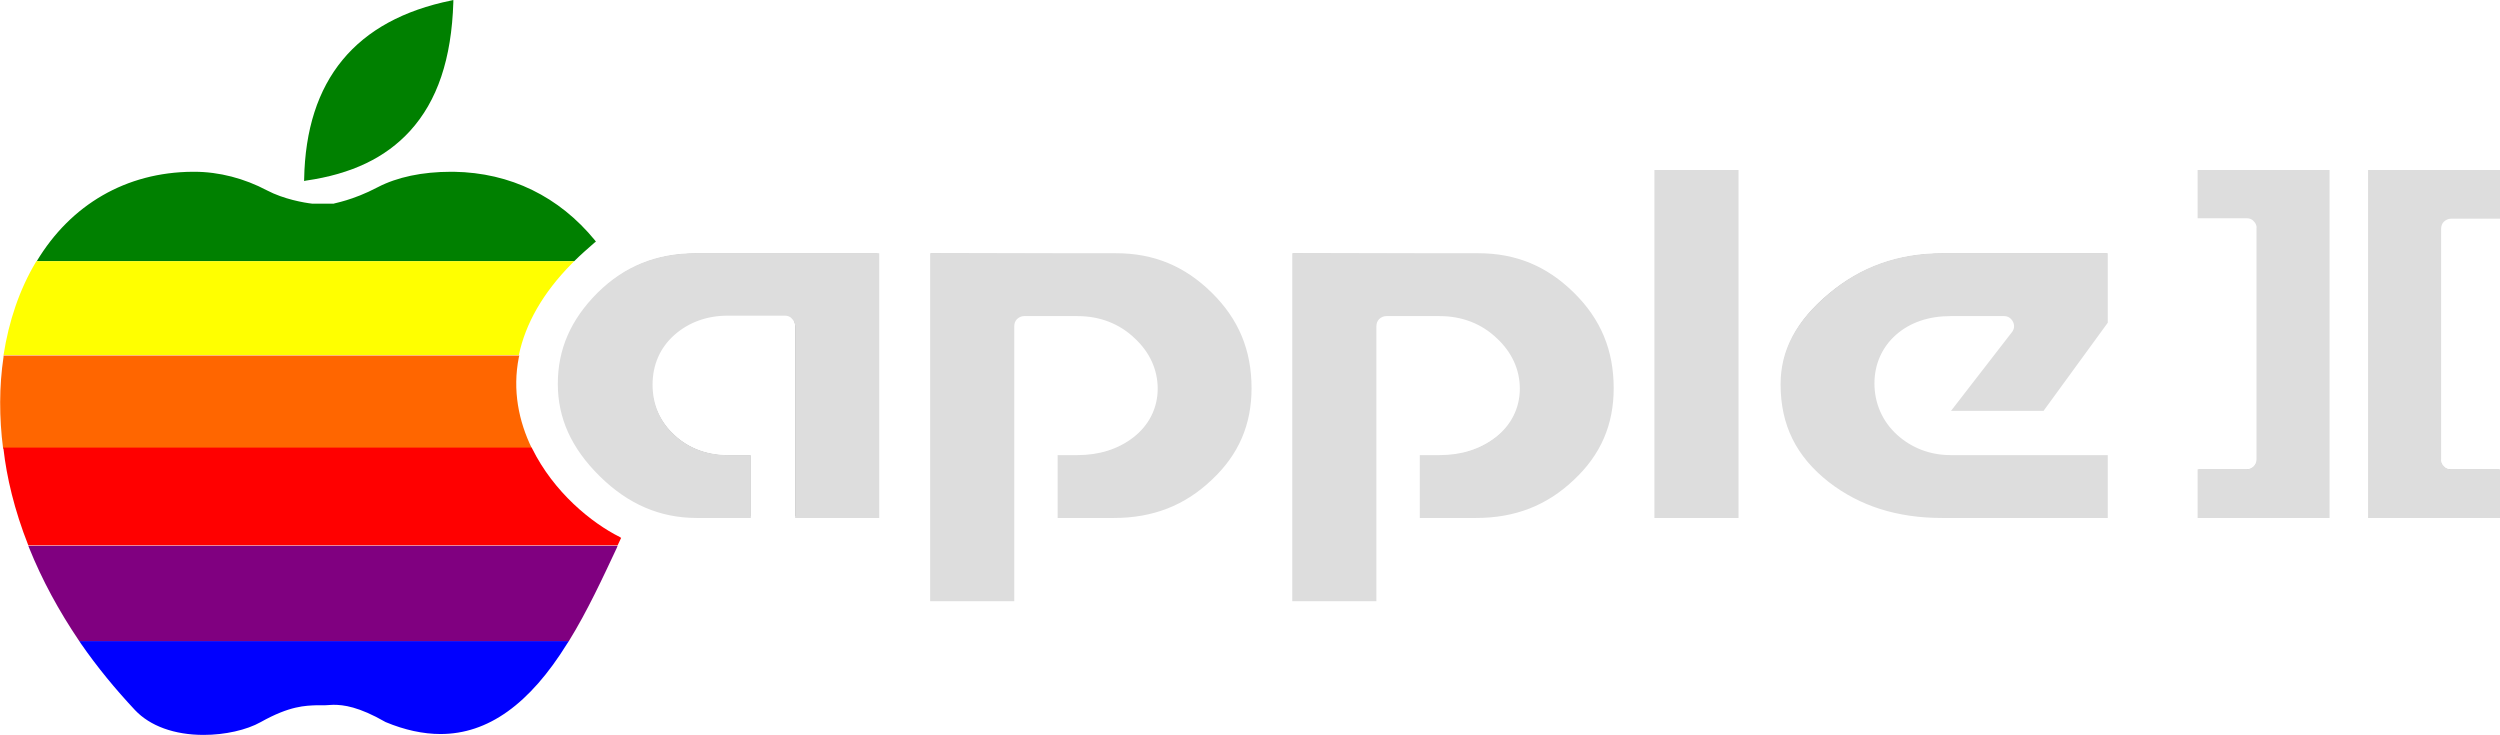
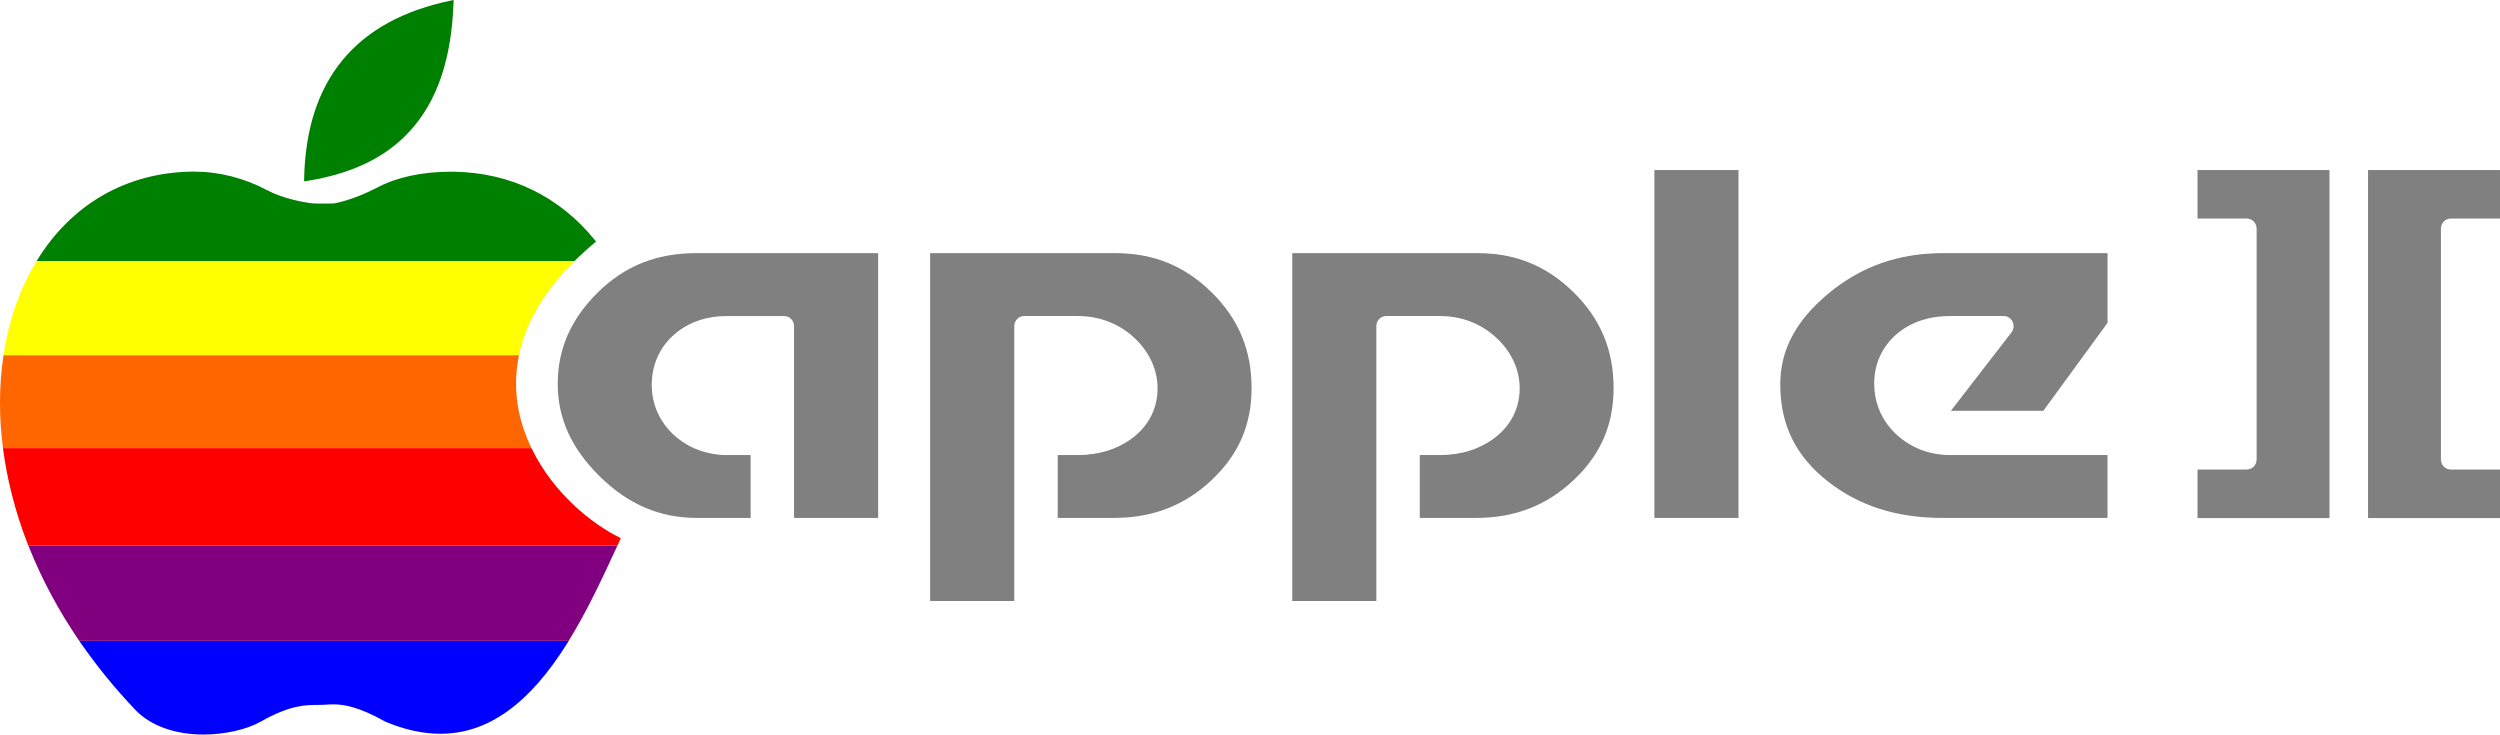
- <svg xmlns="http://www.w3.org/2000/svg" version="1.1" id="svg2" x="0px" y="0px" viewBox="0 0 564.7 165.9" enable-background="new 0 0 564.7 165.9" xml:space="preserve">
+ <svg xmlns="http://www.w3.org/2000/svg" version="1.1" id="svg2" x="0px" y="0px" width="564.703px" height="165.918px" viewBox="0 0 564.703 165.918" enable-background="new 0 0 564.703 165.918" xml:space="preserve">
  <g id="layer1">
</g>
  <g id="layer5">
</g>
-   <path fill="#008000" d="M92.6,29.6c6.2-6.8,9.4-16.3,9.8-29.1l0-0.5L102,0.1c-21.7,4.4-32.9,18-33.3,40.4l0,0.4l0.4-0.1  C79.5,39.3,87.1,35.6,92.6,29.6z" />
-   <path fill="#0000FF" d="M17.9,144.8l0.4,0.6c3.6,5.2,7.7,10.2,12.2,15c3.4,3.6,8.9,5.6,15.5,5.6c4.8,0,9.7-1.1,12.9-2.9  c6.6-3.7,10.1-3.7,12.7-3.8c0.5,0,1,0,1.5,0l0.4,0c0.6,0,1.1-0.1,1.8-0.1c2.3,0,5.7,0.4,11.8,3.9c4.3,1.8,8.5,2.7,12.4,2.7  c0,0,0,0,0,0c10.7,0,20.1-6.7,28.6-20.4l0.4-0.6L17.9,144.8L17.9,144.8z" />
-   <path fill="#008000" d="M129.7,59c1.4-1.4,3-2.8,4.6-4.2l0.3-0.2l-0.2-0.3c-8.1-9.9-19.1-15.3-31.9-15.5l-0.6,0  c-6.5,0-12.2,1.2-16.6,3.5c-5.7,3-9.9,3.6-9.9,3.7c-0.1,0-0.5,0-1.8,0c-1.5,0-2.9,0-3,0l-0.1,0c-1.8-0.2-6.4-1-10.2-3  c-5.1-2.7-10.8-4.2-16.4-4.2l-0.4,0C28.5,38.9,16,46.2,8.3,59C8.3,59,129.7,59,129.7,59z" />
-   <path fill="#FFFF00" d="M117.2,80.2c1.5-7.1,5.4-14,11.9-20.6l0.6-0.6H8.2l-0.1,0.2C4.4,65.4,2,72.5,0.8,80.2L117.2,80.2L117.2,80.2  z" />
-   <path fill="#FF6600" d="M120.1,101.2c-2.9-6-4.4-13-2.9-20.5l0.1-0.4H0.8l0,0.3c-1,6.7-1,13.7-0.1,20.7L120.1,101.2L120.1,101.2z" />
-   <path fill="#FF0000" d="M6.4,123.2h133.1l0.8-1.7l-0.3-0.2c-6.4-3.2-14.9-10.1-19.8-20l-0.1-0.2H0.7l0.1,0.4  C1.5,107.7,3.2,115.1,6.4,123.2z" />
-   <path fill="#800080" d="M17.9,144.8h110.6c4.2-6.8,7.7-14.4,10.8-21l0.2-0.5H6.4l0.2,0.5C9.5,131,13.3,138,17.9,144.8z" />
-   <path id="path4012_1_" fill="#808080" d="M373.9,38.5v78.1h18.6V38.5H373.9z M496.6,38.5V49h10.9c1.4,0,2.4,1.1,2.4,2.5v52.1  c0,1.4-1.1,2.5-2.4,2.5h-10.9v10.5H526V38.5H496.6z M535.1,38.5v24.2v53.9h29.4v-10.5h-10.9c-1.4,0-2.4-1.1-2.4-2.5V51.5  c0-1.4,1.1-2.5,2.4-2.5h10.9V38.5H535.1z M157.2,57.3c-8.8,0-16,2.9-22,8.9c-6.1,6-8.9,12.7-8.9,20.4c0,7.6,3,14.4,9.4,20.7  c6.4,6.3,13.5,9.3,21.8,9.3h12v-13.7h-4.9c-4.7,0-9-1.5-12.3-4.6c-3.3-3-5.1-7.1-5.1-11.5c0-4.5,1.8-8.6,5-11.5  c3.3-2.9,7.4-4.3,12.1-4.3h12.9c1.4,0,2.4,1.1,2.4,2.5v43.1h18.6V57.3H157.2z M210.3,57.3v78.1h18.6V73.6c0-1.4,1.1-2.5,2.4-2.5  h12.1c5.1,0,9.6,1.8,13.2,5.2c3.3,3.2,5.1,7.1,5.1,11.4c0,4.5-2,8.4-5.5,11.2c-3.5,2.7-7.9,4.1-12.8,4.1h-4.3v13.7h12.5  c8.7,0,15.9-2.8,21.9-8.5c6-5.7,8.9-12.4,8.9-20.6c0-8.5-2.9-15.5-8.9-21.4c-6-6-13-8.8-21.5-8.8L210.3,57.3L210.3,57.3z   M292.1,57.3v78.1h18.6V73.6c0-1.4,1.1-2.5,2.4-2.5h12.1c5.1,0,9.6,1.8,13.2,5.2c3.3,3.2,5.1,7.1,5.1,11.4c0,4.5-2,8.5-5.6,11.2  c-3.5,2.7-7.9,4.1-12.7,4.1h-4.3v13.7h12.5c8.7,0,15.8-2.8,21.9-8.5c6-5.7,8.9-12.4,8.9-20.6c0-8.5-2.9-15.5-8.9-21.4  c-6-6-13-8.8-21.5-8.8L292.1,57.3L292.1,57.3z M438.8,57.3c-9.9,0-18.4,3-25.7,9.1c-7.3,6.1-10.7,12.7-10.7,20.3  c0,9.1,3.5,16.2,10.9,21.9c6.9,5.4,15.3,8.1,25.4,8.1h37.2v-13.7h-35.3c-4.7,0-8.9-1.6-12.2-4.6c-3.4-3.1-5.2-7.2-5.2-11.8  c0-4.4,1.8-8.3,5-11.2c3.3-2.9,7.5-4.3,12.4-4.3h12.1c0.9,0,1.8,0.6,2.2,1.4c0.4,0.9,0.3,1.9-0.3,2.7l-13.4,17.3h20.3l14.4-19.7  V57.3H438.8z" />
-   <path id="path4019_1_" fill="#DDDDDD" d="M373.7,38.4V117h19V38.4H373.7z M496.4,38.4v10.9h11.1c0.6,0,1.2,0.2,1.6,0.7  c0.4,0.4,0.7,1,0.6,1.6v52.1c0,0.6-0.2,1.2-0.6,1.6c-0.4,0.4-1,0.7-1.6,0.7h-11.1v11h29.8V38.4H496.4z M534.9,38.4v24.5V117h29.8  v-11h-11.1c-0.6,0-1.2-0.2-1.6-0.7c-0.4-0.4-0.7-1-0.6-1.6V51.7c0-0.6,0.2-1.2,0.6-1.6c0.4-0.4,1-0.7,1.6-0.7h11.1V38.4H534.9z   M157.2,57.2c-8.9,0-16.1,2.9-22.2,8.9c-6.1,6.1-9,12.8-9,20.6c0,7.7,3,14.5,9.5,20.9c6.4,6.3,13.6,9.4,21.9,9.4h12.2v-14.2h-5.1  c-4.7,0-8.9-1.5-12.1-4.5c-3.3-3-5-6.9-5-11.4c0-4.5,1.7-8.4,5-11.3c3.2-2.8,7.3-4.3,12-4.3h12.9c0.6,0,1.2,0.2,1.6,0.7  c0.4,0.4,0.7,1,0.7,1.6V117h19V57.2H157.2z M210.1,57.2v78.6h19V73.7c0-0.6,0.2-1.2,0.6-1.6s1-0.7,1.6-0.7h12.1c5,0,9.5,1.7,13,5.1  c3.3,3.1,5.1,7,5.1,11.3c0,4.4-2,8.3-5.5,11c-3.5,2.7-7.8,4-12.6,4h-4.5V117h12.7c8.8,0,16-2.8,22.1-8.6c6.1-5.7,9-12.5,9-20.7  c0-8.6-2.9-15.6-9-21.6c-6.1-6-13.1-8.9-21.6-8.9L210.1,57.2L210.1,57.2z M291.9,57.2v78.6h19V73.7c0-0.6,0.2-1.2,0.6-1.6  c0.4-0.4,1-0.7,1.6-0.7h12.1c5,0,9.5,1.7,13,5.1c3.3,3.1,5.1,7,5.1,11.3c0,4.4-2,8.3-5.5,11c-3.5,2.7-7.8,4-12.6,4h-4.5V117h12.7  c8.8,0,16-2.8,22.1-8.6c6.1-5.7,9-12.5,9-20.7c0-8.6-2.9-15.6-9-21.6c-6.1-6-13.1-8.9-21.6-8.9L291.9,57.2L291.9,57.2z M438.8,57.2  c-10,0-18.5,3-25.8,9.2c-7.4,6.2-10.8,12.8-10.8,20.4c0,9.2,3.5,16.3,10.9,22.1c7,5.4,15.4,8.1,25.6,8.1h37.4v-14.2h-35.5  c-4.6,0-8.8-1.6-12.1-4.6c-3.3-3-5.1-7.1-5.1-11.6c0-4.3,1.7-8.2,4.9-11c3.2-2.8,7.4-4.2,12.3-4.2h12.1c0.9,0,1.6,0.5,2,1.3  c0.4,0.8,0.3,1.7-0.3,2.4l-13.7,17.7h20.9l14.5-19.9V57.2H438.8z" />
+   <path fill="#008000" d="M92.609,29.581c6.181-6.782,9.402-16.306,9.846-29.116L102.471,0l-0.455,0.093  C80.308,4.534,69.097,18.14,68.694,40.532l-0.008,0.436l0.431-0.067C79.458,39.282,87.142,35.578,92.609,29.581z" />
+   <path fill="#0000FF" d="M17.902,144.756l0.399,0.574c3.588,5.176,7.703,10.211,12.229,14.971c3.447,3.623,8.938,5.617,15.46,5.617  c4.78,0,9.736-1.124,12.935-2.934c6.618-3.74,10.125-3.748,12.685-3.752c0.514,0,0.994-0.002,1.456-0.029l0.418-0.027  c0.554-0.035,1.126-0.074,1.771-0.074c2.27,0,5.66,0.445,11.823,3.928c4.301,1.804,8.472,2.717,12.397,2.717  c0.001,0,0.001,0,0.002,0c10.686,0,20.056-6.688,28.644-20.43l0.351-0.561H17.902L17.902,144.756z" />
+   <path fill="#008000" d="M129.742,59.003c1.429-1.424,2.969-2.828,4.623-4.208l0.277-0.231l-0.228-0.281  c-8.055-9.936-19.085-15.294-31.897-15.496l-0.587-0.003c-6.493,0-12.235,1.217-16.604,3.519c-5.666,2.984-9.88,3.646-9.921,3.652  c-0.074,0.01-0.538,0.028-1.81,0.028c-1.544,0-2.877-0.025-3.037-0.048l-0.102-0.013c-1.817-0.235-6.448-0.997-10.202-2.998  c-5.102-2.72-10.786-4.159-16.437-4.159l-0.372,0.002c-14.942,0.167-27.433,7.448-35.194,20.236H129.742z" />
+   <path fill="#FFFF00" d="M117.214,80.245c1.47-7.11,5.439-14.013,11.911-20.619l0.61-0.623H8.249L8.142,59.18  c-3.723,6.178-6.189,13.324-7.36,21.064L117.214,80.245L117.214,80.245z" />
+   <path fill="#FF6600" d="M120.06,101.229c-2.938-6.035-4.381-13.008-2.919-20.543l0.084-0.437H0.794L0.748,80.56  c-0.985,6.711-0.985,13.658-0.074,20.668L120.06,101.229L120.06,101.229z" />
+   <path fill="#FF0000" d="M6.393,123.243h133.058l0.779-1.685l-0.32-0.158c-6.368-3.153-14.905-10.055-19.765-19.967l-0.101-0.205  H0.67l0.055,0.414C1.537,107.715,3.197,115.092,6.393,123.243z" />
+   <path fill="#800080" d="M17.904,144.756H128.46c4.221-6.841,7.701-14.373,10.758-20.992l0.24-0.52H6.414l0.201,0.502  C9.523,131.01,13.3,138.029,17.904,144.756z" />
+   <path id="path4012_1_" fill="#808080" d="M373.914,38.527v78.112h18.555V38.527H373.914z M496.601,38.527V49.02h10.902  c1.352,0,2.447,1.127,2.447,2.516v52.112c0,1.391-1.104,2.516-2.447,2.516h-10.902v10.514h29.365V38.527H496.601z M535.117,38.527  v24.235v53.916h29.367v-10.514h-10.902c-1.354,0-2.447-1.125-2.447-2.516V51.536c0-1.389,1.094-2.516,2.447-2.516h10.902V38.527  H535.117z M157.155,57.298c-8.841,0-16.031,2.907-22.043,8.88c-6.054,6.016-8.912,12.669-8.912,20.426  c0,7.646,3.015,14.395,9.423,20.705c6.392,6.299,13.492,9.33,21.751,9.33h11.962v-13.74h-4.931c-4.734,0-8.978-1.547-12.291-4.563  c-3.312-3.014-5.113-7.059-5.113-11.525c0-4.512,1.764-8.574,5.041-11.471c3.258-2.883,7.441-4.298,12.145-4.298h12.948  c1.352,0,2.447,1.125,2.447,2.514v43.083h18.555V57.298H157.155z M210.318,57.298v78.114h18.573V73.555  c0-1.389,1.096-2.514,2.447-2.514h12.053c5.064,0,9.608,1.756,13.167,5.162c3.29,3.152,5.131,7.128,5.131,11.433  c0,4.451-1.977,8.449-5.534,11.205c-3.511,2.724-7.878,4.058-12.765,4.058h-4.255v13.74h12.51c8.708,0,15.867-2.806,21.916-8.521  c6.044-5.714,8.93-12.373,8.93-20.576c0-8.5-2.894-15.452-8.913-21.4c-6.027-5.957-13.029-8.843-21.477-8.843L210.318,57.298  L210.318,57.298z M292.117,57.298v78.114h18.555V73.555c0-1.389,1.1-2.514,2.447-2.514h12.071c5.063,0,9.606,1.756,13.166,5.162  c3.292,3.152,5.132,7.128,5.132,11.433c0,4.457-1.998,8.453-5.553,11.205c-3.507,2.72-7.857,4.058-12.745,4.058h-4.256v13.74h12.51  c8.707,0,15.847-2.804,21.896-8.521c6.045-5.714,8.937-12.373,8.937-20.576c0-8.5-2.896-15.452-8.913-21.4  c-6.023-5.958-13.011-8.843-21.458-8.843L292.117,57.298L292.117,57.298z M438.763,57.298c-9.93,0-18.368,3.023-25.695,9.144  c-7.345,6.136-10.72,12.707-10.72,20.255c0,9.113,3.478,16.156,10.864,21.889c6.922,5.357,15.299,8.053,25.441,8.053h37.182v-13.74  h-35.283c-4.678,0-8.898-1.582-12.234-4.619c-3.357-3.057-5.188-7.188-5.188-11.785c0-4.388,1.764-8.339,4.986-11.189  c3.25-2.873,7.531-4.26,12.436-4.26h12.055c0.938,0.001,1.791,0.553,2.197,1.419c0.408,0.867,0.299,1.896-0.279,2.654  l-13.387,17.323h20.309l14.391-19.708V57.298H438.763z" />
+   <path id="path4019_1_" fill="#808080" d="M373.694,38.42v78.566h18.993V38.42H373.694z M496.38,38.42v10.945h11.123  c0.592-0.001,1.16,0.239,1.578,0.668c0.418,0.43,0.652,1.015,0.65,1.623v52.113c0.002,0.604-0.232,1.188-0.65,1.621  c-0.418,0.43-0.986,0.67-1.578,0.668H496.38v10.965h29.807V38.42H496.38z M534.898,38.42v24.461v54.143h29.805v-10.964h-11.121  c-0.592,0.002-1.16-0.238-1.578-0.668c-0.418-0.433-0.652-1.015-0.645-1.621V51.657c-0.008-0.608,0.229-1.193,0.645-1.623  c0.418-0.43,0.986-0.67,1.578-0.668h11.121V38.42H534.898z M157.155,57.194c-8.891,0-16.138,2.923-22.189,8.936  c-6.09,6.05-8.985,12.775-8.985,20.591c0,7.713,3.035,14.527,9.479,20.879c6.426,6.332,13.601,9.386,21.915,9.386h12.181v-14.188  h-5.149c-4.688,0-8.873-1.523-12.145-4.506c-3.271-2.979-5.041-6.949-5.041-11.354c0-4.458,1.735-8.426,4.968-11.286  c3.214-2.846,7.337-4.263,11.998-4.263h12.948c0.592-0.001,1.16,0.239,1.577,0.669c0.418,0.43,0.653,1.015,0.651,1.62v43.313h18.993  V57.194H157.155z M210.098,57.194v78.564h19.012V73.674c-0.002-0.605,0.232-1.19,0.65-1.62c0.418-0.43,0.986-0.67,1.577-0.669  h12.053c5.016,0,9.501,1.74,13.021,5.106c3.255,3.119,5.06,7.022,5.06,11.264c0,4.388-1.951,8.302-5.46,11.021  c-3.47,2.688-7.771,4.021-12.62,4.021h-4.475v14.189h12.729c8.756,0,15.991-2.824,22.08-8.582  c6.084-5.745,8.984-12.479,8.984-20.739c0-8.559-2.909-15.583-8.967-21.569c-6.065-5.995-13.142-8.899-21.641-8.899L210.098,57.194  L210.098,57.194z M291.896,57.194v78.564h18.993V73.674c-0.001-0.605,0.231-1.19,0.649-1.62c0.42-0.43,0.983-0.67,1.58-0.669h12.066  c5.02,0,9.501,1.74,13.021,5.106c3.254,3.119,5.06,7.022,5.061,11.264c-0.001,4.396-1.973,8.304-5.479,11.021  c-3.469,2.687-7.754,4.021-12.604,4.021h-4.479v14.189h12.729c8.757,0,15.974-2.822,22.062-8.582  c6.086-5.745,8.984-12.479,8.984-20.739c0-8.559-2.906-15.583-8.967-21.569c-6.064-5.997-13.124-8.899-21.623-8.899L291.896,57.194  L291.896,57.194z M438.763,57.194c-9.973,0-18.477,3.027-25.842,9.18c-7.381,6.166-10.793,12.823-10.793,20.442  c0,9.178,3.506,16.309,10.938,22.078c6.964,5.387,15.402,8.092,25.588,8.092h37.398v-14.193H440.55  c-4.633,0-8.795-1.561-12.09-4.561c-3.314-3.021-5.113-7.082-5.113-11.623c0-4.329,1.734-8.188,4.912-11  c3.205-2.834,7.428-4.225,12.291-4.225h12.055c0.855-0.002,1.641,0.503,2.01,1.296c0.371,0.794,0.264,1.736-0.273,2.422  l-13.662,17.685h20.875l14.502-19.862V57.194H438.763z" />
</svg>
